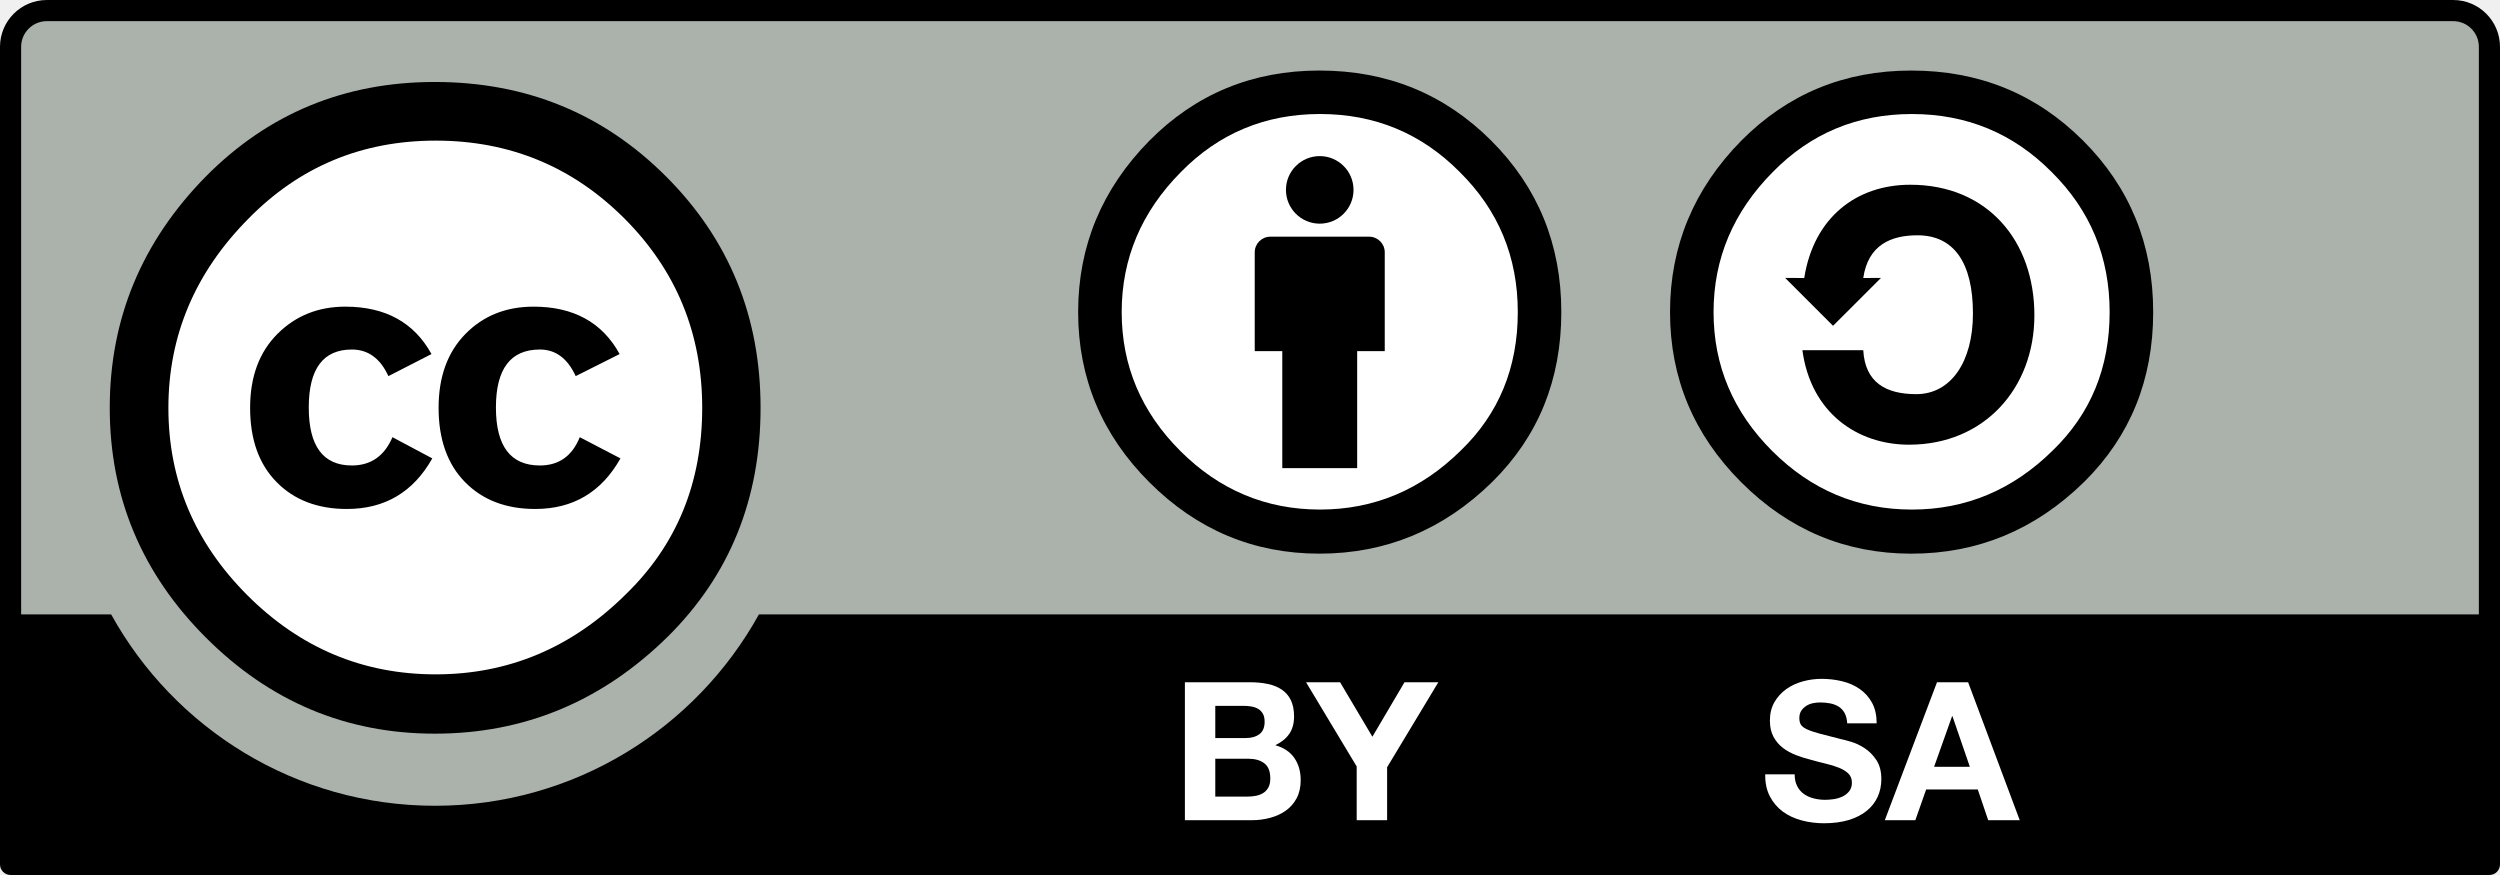
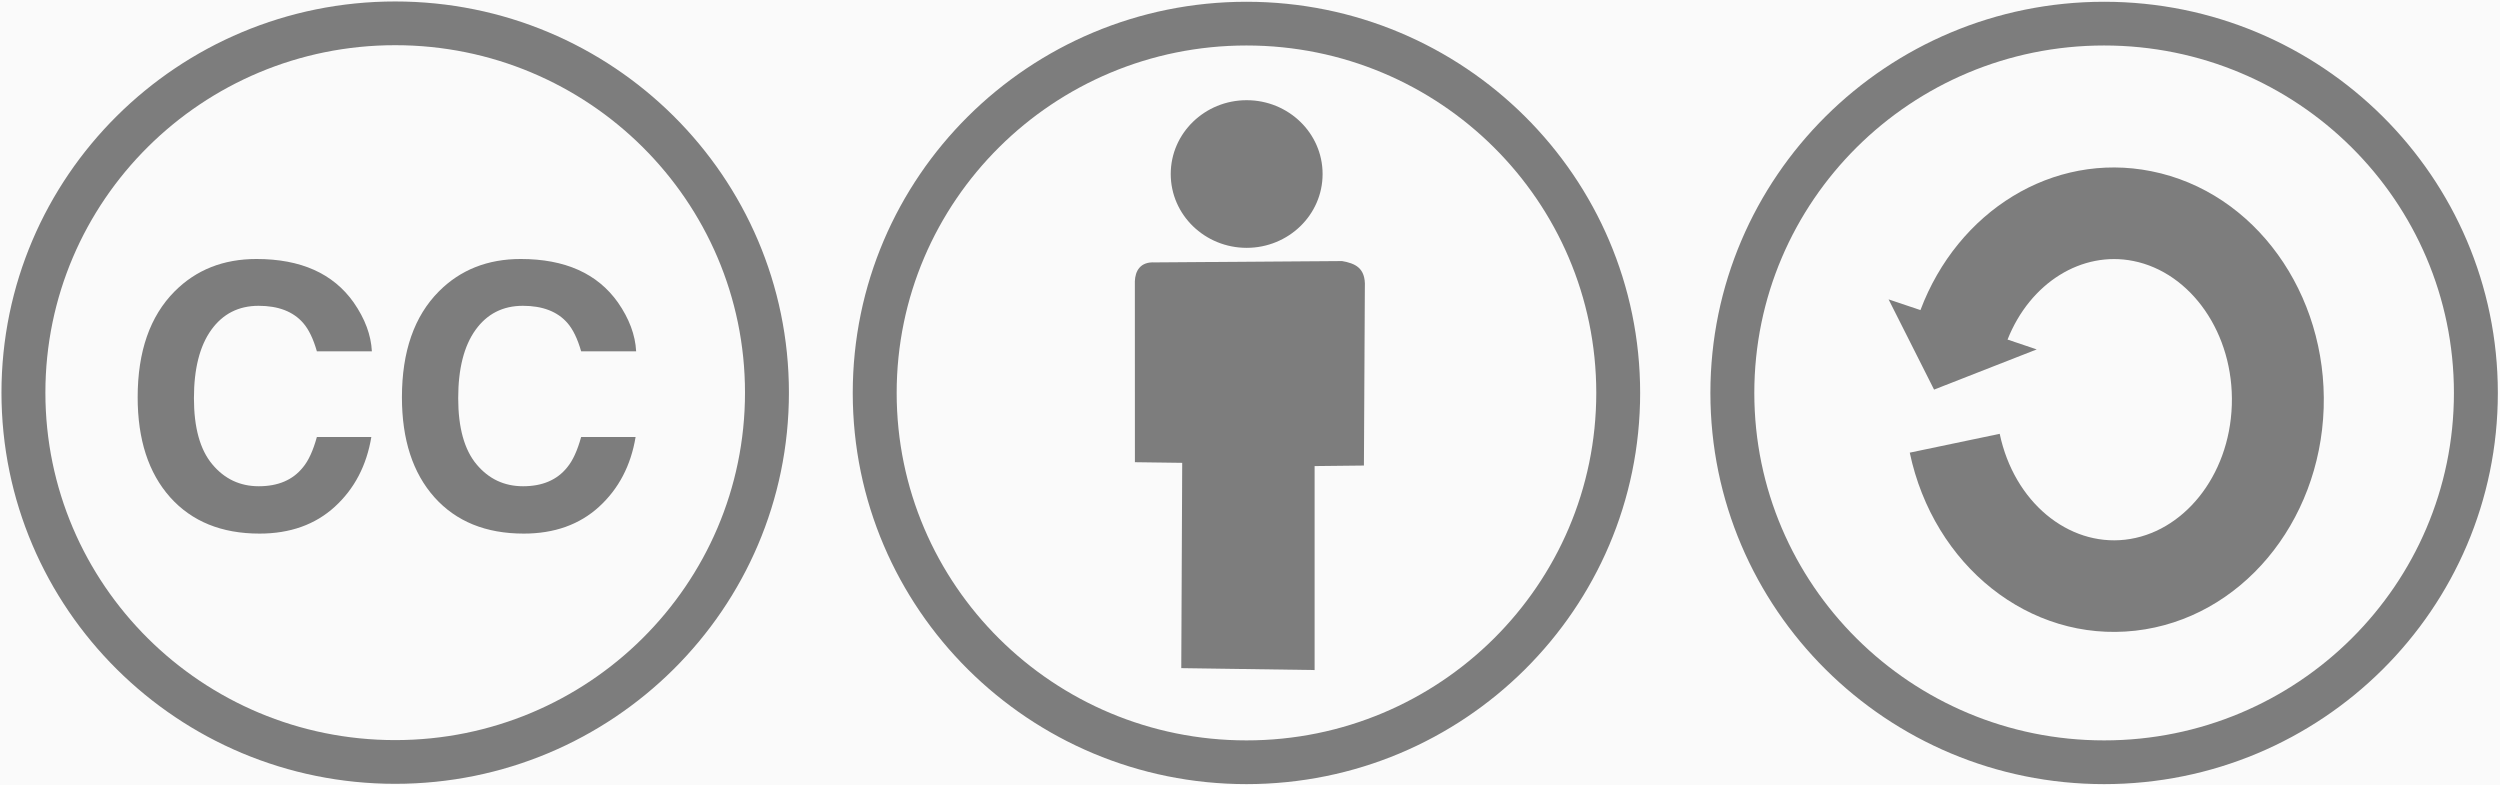
- <svg xmlns="http://www.w3.org/2000/svg" width="120" height="42" id="svg2759" version="1.0">
-   <defs id="defs2761" />
-   <g id="layer1">
-     <g transform="matrix(0.9937807,0,0,0.9936694,-177.6941,-74.43641)" id="g287">
-       <path id="path3817_2_" nodetypes="ccccccc" d="M 182.235,75.39 L 296.299,75.593 C 297.893,75.593 299.317,75.356 299.317,78.773 L 299.177,116.34 L 179.357,116.34 L 179.357,78.634 C 179.357,76.949 179.52,75.39 182.235,75.39 z" style="fill:#aab2ab" />
-       <g id="g5908_2_" transform="matrix(0.872921,0,0,0.872921,50.12536,143.2144)">
-         <path id="path5906_2_" cx="296.354" ry="22.94" cy="264.358" type="arc" rx="22.94" d="M 187.209,-55.679 C 187.215,-46.999 180.182,-39.958 171.501,-39.952 C 162.821,-39.947 155.779,-46.98 155.774,-55.66 C 155.774,-55.667 155.774,-55.672 155.774,-55.679 C 155.769,-64.361 162.802,-71.401 171.482,-71.406 C 180.164,-71.412 187.204,-64.378 187.209,-55.698 C 187.209,-55.693 187.209,-55.686 187.209,-55.679 z" style="fill:#ffffff" />
-         <g id="g5706_2_" transform="translate(-289.6157,99.0653)">
-           <path id="path5708_2_" d="M 473.885,-167.547 C 477.37,-164.061 479.113,-159.793 479.113,-154.745 C 479.113,-149.695 477.4,-145.473 473.975,-142.077 C 470.339,-138.501 466.043,-136.713 461.085,-136.713 C 456.187,-136.713 451.965,-138.485 448.42,-142.032 C 444.874,-145.578 443.102,-149.815 443.102,-154.745 C 443.102,-159.673 444.874,-163.94 448.42,-167.547 C 451.875,-171.034 456.097,-172.776 461.085,-172.776 C 466.133,-172.776 470.399,-171.034 473.885,-167.547 z M 450.767,-165.202 C 447.82,-162.226 446.347,-158.739 446.347,-154.74 C 446.347,-150.742 447.805,-147.285 450.721,-144.369 C 453.638,-141.453 457.11,-139.995 461.138,-139.995 C 465.167,-139.995 468.668,-141.467 471.645,-144.414 C 474.471,-147.149 475.884,-150.591 475.884,-154.74 C 475.884,-158.858 474.448,-162.353 471.577,-165.225 C 468.706,-168.095 465.227,-169.531 461.138,-169.531 C 457.05,-169.531 453.592,-168.088 450.767,-165.202 z M 458.521,-156.499 C 458.071,-157.481 457.397,-157.971 456.498,-157.971 C 454.909,-157.971 454.114,-156.902 454.114,-154.763 C 454.114,-152.623 454.909,-151.554 456.498,-151.554 C 457.547,-151.554 458.297,-152.075 458.746,-153.119 L 460.949,-151.946 C 459.899,-150.081 458.324,-149.147 456.224,-149.147 C 454.604,-149.147 453.306,-149.644 452.332,-150.637 C 451.356,-151.63 450.869,-152.999 450.869,-154.744 C 450.869,-156.46 451.371,-157.822 452.376,-158.83 C 453.382,-159.838 454.633,-160.343 456.134,-160.343 C 458.354,-160.343 459.944,-159.468 460.905,-157.72 L 458.521,-156.499 z M 468.884,-156.499 C 468.434,-157.481 467.773,-157.971 466.902,-157.971 C 465.281,-157.971 464.47,-156.902 464.47,-154.763 C 464.47,-152.623 465.281,-151.554 466.902,-151.554 C 467.953,-151.554 468.689,-152.075 469.109,-153.119 L 471.361,-151.946 C 470.313,-150.081 468.74,-149.147 466.644,-149.147 C 465.026,-149.147 463.731,-149.644 462.757,-150.637 C 461.785,-151.63 461.298,-152.999 461.298,-154.744 C 461.298,-156.46 461.792,-157.822 462.781,-158.83 C 463.768,-159.838 465.026,-160.343 466.554,-160.343 C 468.77,-160.343 470.358,-159.468 471.315,-157.72 L 468.884,-156.499 z" />
+ <svg xmlns="http://www.w3.org/2000/svg" width="51px" height="16px" viewBox="0 0 51 16" version="1.1">
+   <defs />
+   <g id="Page-1" stroke="none" stroke-width="1" fill="none" fill-rule="evenodd">
+     <g id="search-empty-alerts" transform="translate(-1149, -828)">
+       <rect fill="#FAFAFA" x="0" y="0" width="1280" height="900" />
+       <g id="footer" transform="translate(0, 720)">
+         <g id="CC-BY-SA" transform="translate(1149, 108)">
+           <rect id="Background" x="0" y="0" width="51" height="16" />
+           <g id="CC-BY-SA-Andere_Wikis_(v)" fill="#7D7D7D">
+             <path d="M8.062,15.99 C3.626,15.99 0.03,12.417 0.03,8.01 C0.03,3.602 3.626,0.03 8.062,0.03 C12.497,0.03 16.094,3.602 16.094,8.01 C16.094,12.417 12.497,15.99 8.062,15.99 Z M8.062,15.098 C12.003,15.098 15.198,11.924 15.198,8.01 C15.198,4.096 12.003,0.922 8.062,0.922 C4.12,0.922 0.926,4.096 0.926,8.01 C0.926,11.924 4.12,15.098 8.062,15.098 Z" id="path4147" fill-rule="nonzero" />
+             <path d="M25.428,15.996 C20.992,15.996 17.396,12.423 17.396,8.016 C17.396,3.608 20.992,0.036 25.428,0.036 C29.863,0.036 33.459,3.608 33.459,8.016 C33.459,12.423 29.863,15.996 25.428,15.996 Z M25.428,15.104 C29.369,15.104 32.564,11.93 32.564,8.016 C32.564,4.102 29.369,0.928 25.428,0.928 C21.486,0.928 18.292,4.102 18.292,8.016 C18.292,11.93 21.486,15.104 25.428,15.104 Z" id="ellipse4149" fill-rule="nonzero" />
+             <path d="M42.924,15.996 C38.489,15.996 34.892,12.423 34.892,8.016 C34.892,3.608 38.489,0.036 42.924,0.036 C47.36,0.036 50.956,3.608 50.956,8.016 C50.956,12.423 47.36,15.996 42.924,15.996 Z M42.924,15.104 C46.866,15.104 50.06,11.93 50.06,8.016 C50.06,4.102 46.866,0.928 42.924,0.928 C38.983,0.928 35.788,4.102 35.788,8.016 C35.788,11.93 38.983,15.104 42.924,15.104 Z" id="ellipse4151" fill-rule="nonzero" />
+             <path d="M24.098,13.63 L24.117,9.442 L23.152,9.429 L23.151,5.739 C23.158,5.527 23.262,5.336 23.557,5.353 L27.38,5.325 C27.634,5.374 27.863,5.454 27.843,5.857 L27.824,9.497 L26.818,9.508 L26.818,13.669 L24.098,13.63 Z M25.432,5.056 C24.58,5.056 23.883,4.385 23.883,3.55 C23.883,2.715 24.58,2.044 25.432,2.044 C26.284,2.044 26.981,2.715 26.981,3.55 C26.981,4.385 26.284,5.056 25.432,5.056 Z" id="Combined-Shape" />
+             <path d="M39.177,6.326 C39.936,4.31 41.874,3.09 43.888,3.493 C46.005,3.915 47.479,5.991 47.403,8.326 C47.326,10.667 45.711,12.622 43.563,12.866 C41.397,13.111 39.444,11.533 38.959,9.234 L40.794,8.85 C41.089,10.247 42.195,11.141 43.351,11.01 C44.527,10.877 45.481,9.722 45.529,8.265 C45.577,6.802 44.693,5.558 43.52,5.324 C42.471,5.114 41.415,5.765 40.954,6.927 L41.549,7.128 L39.455,7.948 L38.527,6.107 L39.177,6.326 Z" id="Combined-Shape" fill-rule="nonzero" />
+             <g id="text5237" transform="translate(2.771329, 5.264447)">
+               <path d="M0.791,0.68 C1.229,0.24 1.785,0.019 2.461,0.019 C3.365,0.019 4.026,0.315 4.443,0.905 C4.674,1.237 4.798,1.569 4.815,1.903 L3.693,1.903 C3.62,1.647 3.526,1.453 3.412,1.323 C3.208,1.09 2.905,0.974 2.504,0.974 C2.096,0.974 1.774,1.138 1.538,1.466 C1.303,1.794 1.185,2.258 1.185,2.858 C1.185,3.458 1.309,3.908 1.559,4.207 C1.808,4.506 2.124,4.655 2.508,4.655 C2.902,4.655 3.202,4.527 3.408,4.27 C3.523,4.133 3.617,3.926 3.693,3.65 L4.804,3.65 C4.707,4.233 4.459,4.707 4.059,5.073 C3.659,5.438 3.147,5.621 2.523,5.621 C1.75,5.621 1.142,5.374 0.7,4.88 C0.258,4.384 0.037,3.704 0.037,2.84 C0.037,1.906 0.288,1.186 0.791,0.68 Z M6.182,0.68 C6.62,0.24 7.176,0.019 7.852,0.019 C8.755,0.019 9.416,0.315 9.834,0.905 C10.065,1.237 10.189,1.569 10.206,1.903 L9.084,1.903 C9.011,1.647 8.917,1.453 8.803,1.323 C8.599,1.09 8.296,0.974 7.895,0.974 C7.487,0.974 7.165,1.138 6.929,1.466 C6.694,1.794 6.576,2.258 6.576,2.858 C6.576,3.458 6.7,3.908 6.949,4.207 C7.198,4.506 7.515,4.655 7.899,4.655 C8.293,4.655 8.593,4.527 8.799,4.27 C8.913,4.133 9.008,3.926 9.084,3.65 L10.195,3.65 C10.098,4.233 9.85,4.707 9.45,5.073 C9.05,5.438 8.538,5.621 7.913,5.621 C7.141,5.621 6.533,5.374 6.091,4.88 C5.649,4.384 5.428,3.704 5.428,2.84 C5.428,1.906 5.679,1.186 6.182,0.68 Z" id="tspan5239" />
+             </g>
+           </g>
        </g>
-       </g>
-       <path d="M 297.296,74.911 L 181.067,74.911 C 179.82,74.911 178.806,75.925 178.806,77.172 L 178.806,116.667 C 178.806,116.949 179.035,117.178 179.316,117.178 L 299.046,117.178 C 299.328,117.178 299.557,116.949 299.557,116.667 L 299.557,77.172 C 299.557,75.925 298.543,74.911 297.296,74.911 z M 181.067,75.932 L 297.296,75.932 C 297.98,75.932 298.536,76.488 298.536,77.172 C 298.536,77.172 298.536,93.091 298.536,104.59 L 215.462,104.59 C 212.417,110.096 206.551,113.834 199.818,113.834 C 193.083,113.834 187.218,110.099 184.175,104.59 L 179.827,104.59 C 179.827,93.091 179.827,77.172 179.827,77.172 C 179.827,76.488 180.383,75.932 181.067,75.932 z" id="path294" />
-       <g enable-background="new    " id="g296">
-         <path d="M 265.61,112.883 C 265.69,113.039 265.797,113.165 265.931,113.262 C 266.065,113.358 266.221,113.43 266.401,113.476 C 266.582,113.523 266.768,113.546 266.96,113.546 C 267.09,113.546 267.23,113.536 267.379,113.514 C 267.528,113.492 267.667,113.45 267.798,113.388 C 267.928,113.326 268.038,113.24 268.124,113.131 C 268.211,113.022 268.254,112.884 268.254,112.715 C 268.254,112.535 268.197,112.389 268.082,112.277 C 267.967,112.165 267.816,112.072 267.629,111.997 C 267.444,111.922 267.232,111.857 266.997,111.801 C 266.76,111.745 266.521,111.683 266.279,111.614 C 266.03,111.552 265.788,111.476 265.551,111.385 C 265.316,111.295 265.104,111.178 264.918,111.035 C 264.731,110.892 264.581,110.713 264.465,110.499 C 264.351,110.284 264.293,110.024 264.293,109.719 C 264.293,109.376 264.367,109.08 264.512,108.828 C 264.659,108.576 264.85,108.366 265.086,108.197 C 265.322,108.029 265.589,107.905 265.888,107.824 C 266.186,107.743 266.485,107.703 266.783,107.703 C 267.131,107.703 267.465,107.742 267.786,107.82 C 268.105,107.897 268.39,108.024 268.638,108.198 C 268.887,108.373 269.084,108.595 269.231,108.866 C 269.376,109.137 269.45,109.466 269.45,109.852 L 268.028,109.852 C 268.015,109.652 267.973,109.487 267.903,109.357 C 267.832,109.226 267.737,109.124 267.62,109.048 C 267.501,108.974 267.367,108.921 267.215,108.89 C 267.063,108.859 266.898,108.843 266.718,108.843 C 266.601,108.843 266.483,108.856 266.366,108.88 C 266.248,108.906 266.141,108.949 266.045,109.011 C 265.949,109.074 265.87,109.151 265.808,109.245 C 265.747,109.338 265.715,109.457 265.715,109.6 C 265.715,109.73 265.74,109.836 265.79,109.917 C 265.839,109.998 265.938,110.073 266.084,110.141 C 266.229,110.209 266.431,110.278 266.689,110.347 C 266.947,110.415 267.284,110.502 267.701,110.608 C 267.825,110.633 267.997,110.678 268.217,110.744 C 268.438,110.809 268.657,110.913 268.875,111.056 C 269.092,111.2 269.28,111.391 269.439,111.63 C 269.597,111.87 269.676,112.177 269.676,112.55 C 269.676,112.855 269.617,113.139 269.499,113.4 C 269.38,113.662 269.205,113.887 268.971,114.077 C 268.738,114.267 268.449,114.415 268.104,114.521 C 267.758,114.626 267.358,114.679 266.905,114.679 C 266.538,114.679 266.181,114.634 265.835,114.543 C 265.491,114.453 265.185,114.311 264.92,114.118 C 264.657,113.924 264.447,113.678 264.291,113.379 C 264.135,113.08 264.061,112.725 264.067,112.314 L 265.489,112.314 C 265.489,112.538 265.529,112.728 265.61,112.883 z" id="path298" style="fill:#ffffff" />
-         <path d="M 273.867,107.867 L 276.36,114.531 L 274.837,114.531 L 274.333,113.046 L 271.84,113.046 L 271.318,114.531 L 269.843,114.531 L 272.364,107.867 L 273.867,107.867 z M 273.951,111.953 L 273.111,109.509 L 273.092,109.509 L 272.223,111.953 L 273.951,111.953 z" id="path300" style="fill:#ffffff" />
-       </g>
-       <g enable-background="new    " id="g302">
-         <path d="M 239.178,107.867 C 239.496,107.867 239.786,107.895 240.047,107.951 C 240.309,108.007 240.534,108.099 240.721,108.226 C 240.908,108.354 241.053,108.523 241.156,108.734 C 241.258,108.946 241.31,109.207 241.31,109.518 C 241.31,109.854 241.234,110.133 241.081,110.357 C 240.928,110.582 240.702,110.765 240.403,110.908 C 240.815,111.026 241.123,111.233 241.326,111.529 C 241.529,111.825 241.63,112.181 241.63,112.598 C 241.63,112.934 241.565,113.225 241.434,113.471 C 241.303,113.717 241.126,113.917 240.906,114.073 C 240.684,114.229 240.431,114.344 240.148,114.418 C 239.864,114.494 239.573,114.531 239.273,114.531 L 236.037,114.531 L 236.037,107.867 L 239.178,107.867 L 239.178,107.867 z M 238.991,110.562 C 239.252,110.562 239.467,110.5 239.636,110.376 C 239.804,110.251 239.888,110.05 239.888,109.771 C 239.888,109.616 239.86,109.488 239.804,109.389 C 239.748,109.29 239.673,109.212 239.58,109.156 C 239.486,109.101 239.378,109.062 239.257,109.04 C 239.135,109.018 239.009,109.007 238.878,109.007 L 237.505,109.007 L 237.505,110.562 L 238.991,110.562 z M 239.077,113.39 C 239.22,113.39 239.357,113.376 239.488,113.348 C 239.619,113.32 239.735,113.273 239.834,113.209 C 239.934,113.143 240.013,113.054 240.073,112.942 C 240.132,112.831 240.162,112.688 240.162,112.513 C 240.162,112.171 240.065,111.927 239.872,111.781 C 239.678,111.635 239.422,111.562 239.105,111.562 L 237.505,111.562 L 237.505,113.39 L 239.077,113.39 z" id="path304" style="fill:#ffffff" />
-         <path d="M 241.889,107.867 L 243.533,107.867 L 245.093,110.499 L 246.644,107.867 L 248.278,107.867 L 245.804,111.973 L 245.804,114.531 L 244.335,114.531 L 244.335,111.936 L 241.889,107.867 z" id="path306" style="fill:#ffffff" />
-       </g>
-       <g id="g6316_1_" transform="matrix(0.624995,0,0,0.624995,391.2294,176.9332)">
-         <path id="path6318_1_" cx="475.971" ry="29.21" cy="252.086" type="arc" rx="29.21" d="M -175.008,-139.115 C -175.002,-129.703 -182.626,-122.068 -192.038,-122.06 C -201.449,-122.053 -209.085,-129.678 -209.093,-139.09 C -209.093,-139.098 -209.093,-139.107 -209.093,-139.115 C -209.099,-148.528 -201.474,-156.162 -192.063,-156.17 C -182.651,-156.177 -175.015,-148.552 -175.008,-139.14 C -175.008,-139.131 -175.008,-139.124 -175.008,-139.115 z" style="fill:#ffffff" />
-         <g id="g6320_1_" transform="translate(-23.9521,-89.72962)">
-           <path id="path6322_1_" d="M -168.22,-68.055 C -173.392,-68.055 -177.769,-66.251 -181.352,-62.642 C -185.028,-58.908 -186.866,-54.489 -186.866,-49.386 C -186.866,-44.283 -185.028,-39.894 -181.352,-36.223 C -177.677,-32.551 -173.299,-30.715 -168.22,-30.715 C -163.08,-30.715 -158.625,-32.567 -154.853,-36.27 C -151.303,-39.786 -149.527,-44.158 -149.527,-49.386 C -149.527,-54.612 -151.334,-59.033 -154.948,-62.642 C -158.562,-66.251 -162.986,-68.055 -168.22,-68.055 z M -168.174,-64.695 C -163.936,-64.695 -160.338,-63.202 -157.377,-60.215 C -154.387,-57.258 -152.892,-53.649 -152.892,-49.386 C -152.892,-45.092 -154.355,-41.529 -157.284,-38.697 C -160.369,-35.647 -163.998,-34.123 -168.174,-34.123 C -172.349,-34.123 -175.947,-35.632 -178.969,-38.65 C -181.991,-41.669 -183.502,-45.247 -183.502,-49.386 C -183.502,-53.524 -181.975,-57.134 -178.922,-60.215 C -175.994,-63.202 -172.411,-64.695 -168.174,-64.695 z" />
-           <path id="path6324_1_" d="M -176.495,-52.021 C -175.752,-56.719 -172.444,-59.229 -168.3,-59.229 C -162.339,-59.229 -158.708,-54.904 -158.708,-49.137 C -158.708,-43.51 -162.572,-39.138 -168.394,-39.138 C -172.399,-39.138 -175.983,-41.603 -176.636,-46.439 L -171.933,-46.439 C -171.792,-43.928 -170.163,-43.044 -167.834,-43.044 C -165.181,-43.044 -163.456,-45.509 -163.456,-49.277 C -163.456,-53.229 -164.947,-55.322 -167.742,-55.322 C -169.791,-55.322 -171.559,-54.578 -171.933,-52.021 L -170.564,-52.028 L -174.267,-48.326 L -177.969,-52.028 L -176.495,-52.021 z" />
-         </g>
-       </g>
-       <g id="g313">
-         <circle cx="242.562" cy="90.225" r="10.806" id="circle315" style="fill:#ffffff" />
-         <g id="g317">
-           <path d="M 245.69,87.098 C 245.69,86.681 245.352,86.344 244.936,86.344 L 240.164,86.344 C 239.748,86.344 239.41,86.681 239.41,87.098 L 239.41,91.871 L 240.741,91.871 L 240.741,97.523 L 244.358,97.523 L 244.358,91.871 L 245.69,91.871 L 245.69,87.098 L 245.69,87.098 z" id="path319" />
-           <circle cx="242.55" cy="84.083" r="1.632" id="circle321" />
-         </g>
-         <path clip-rule="evenodd" d="M 242.535,78.318 C 239.303,78.318 236.566,79.446 234.327,81.702 C 232.029,84.035 230.881,86.797 230.881,89.986 C 230.881,93.175 232.029,95.918 234.327,98.213 C 236.625,100.508 239.361,101.655 242.535,101.655 C 245.748,101.655 248.533,100.499 250.888,98.184 C 253.109,95.987 254.218,93.254 254.218,89.986 C 254.218,86.719 253.089,83.958 250.831,81.702 C 248.572,79.446 245.806,78.318 242.535,78.318 z M 242.564,80.418 C 245.212,80.418 247.461,81.352 249.311,83.219 C 251.181,85.066 252.116,87.322 252.116,89.986 C 252.116,92.67 251.201,94.897 249.37,96.667 C 247.442,98.573 245.173,99.525 242.564,99.525 C 239.955,99.525 237.706,98.583 235.817,96.696 C 233.928,94.81 232.984,92.573 232.984,89.986 C 232.984,87.4 233.938,85.144 235.846,83.219 C 237.677,81.352 239.917,80.418 242.564,80.418 z" id="path323" style="fill-rule:evenodd" />
      </g>
    </g>
  </g>
</svg>
